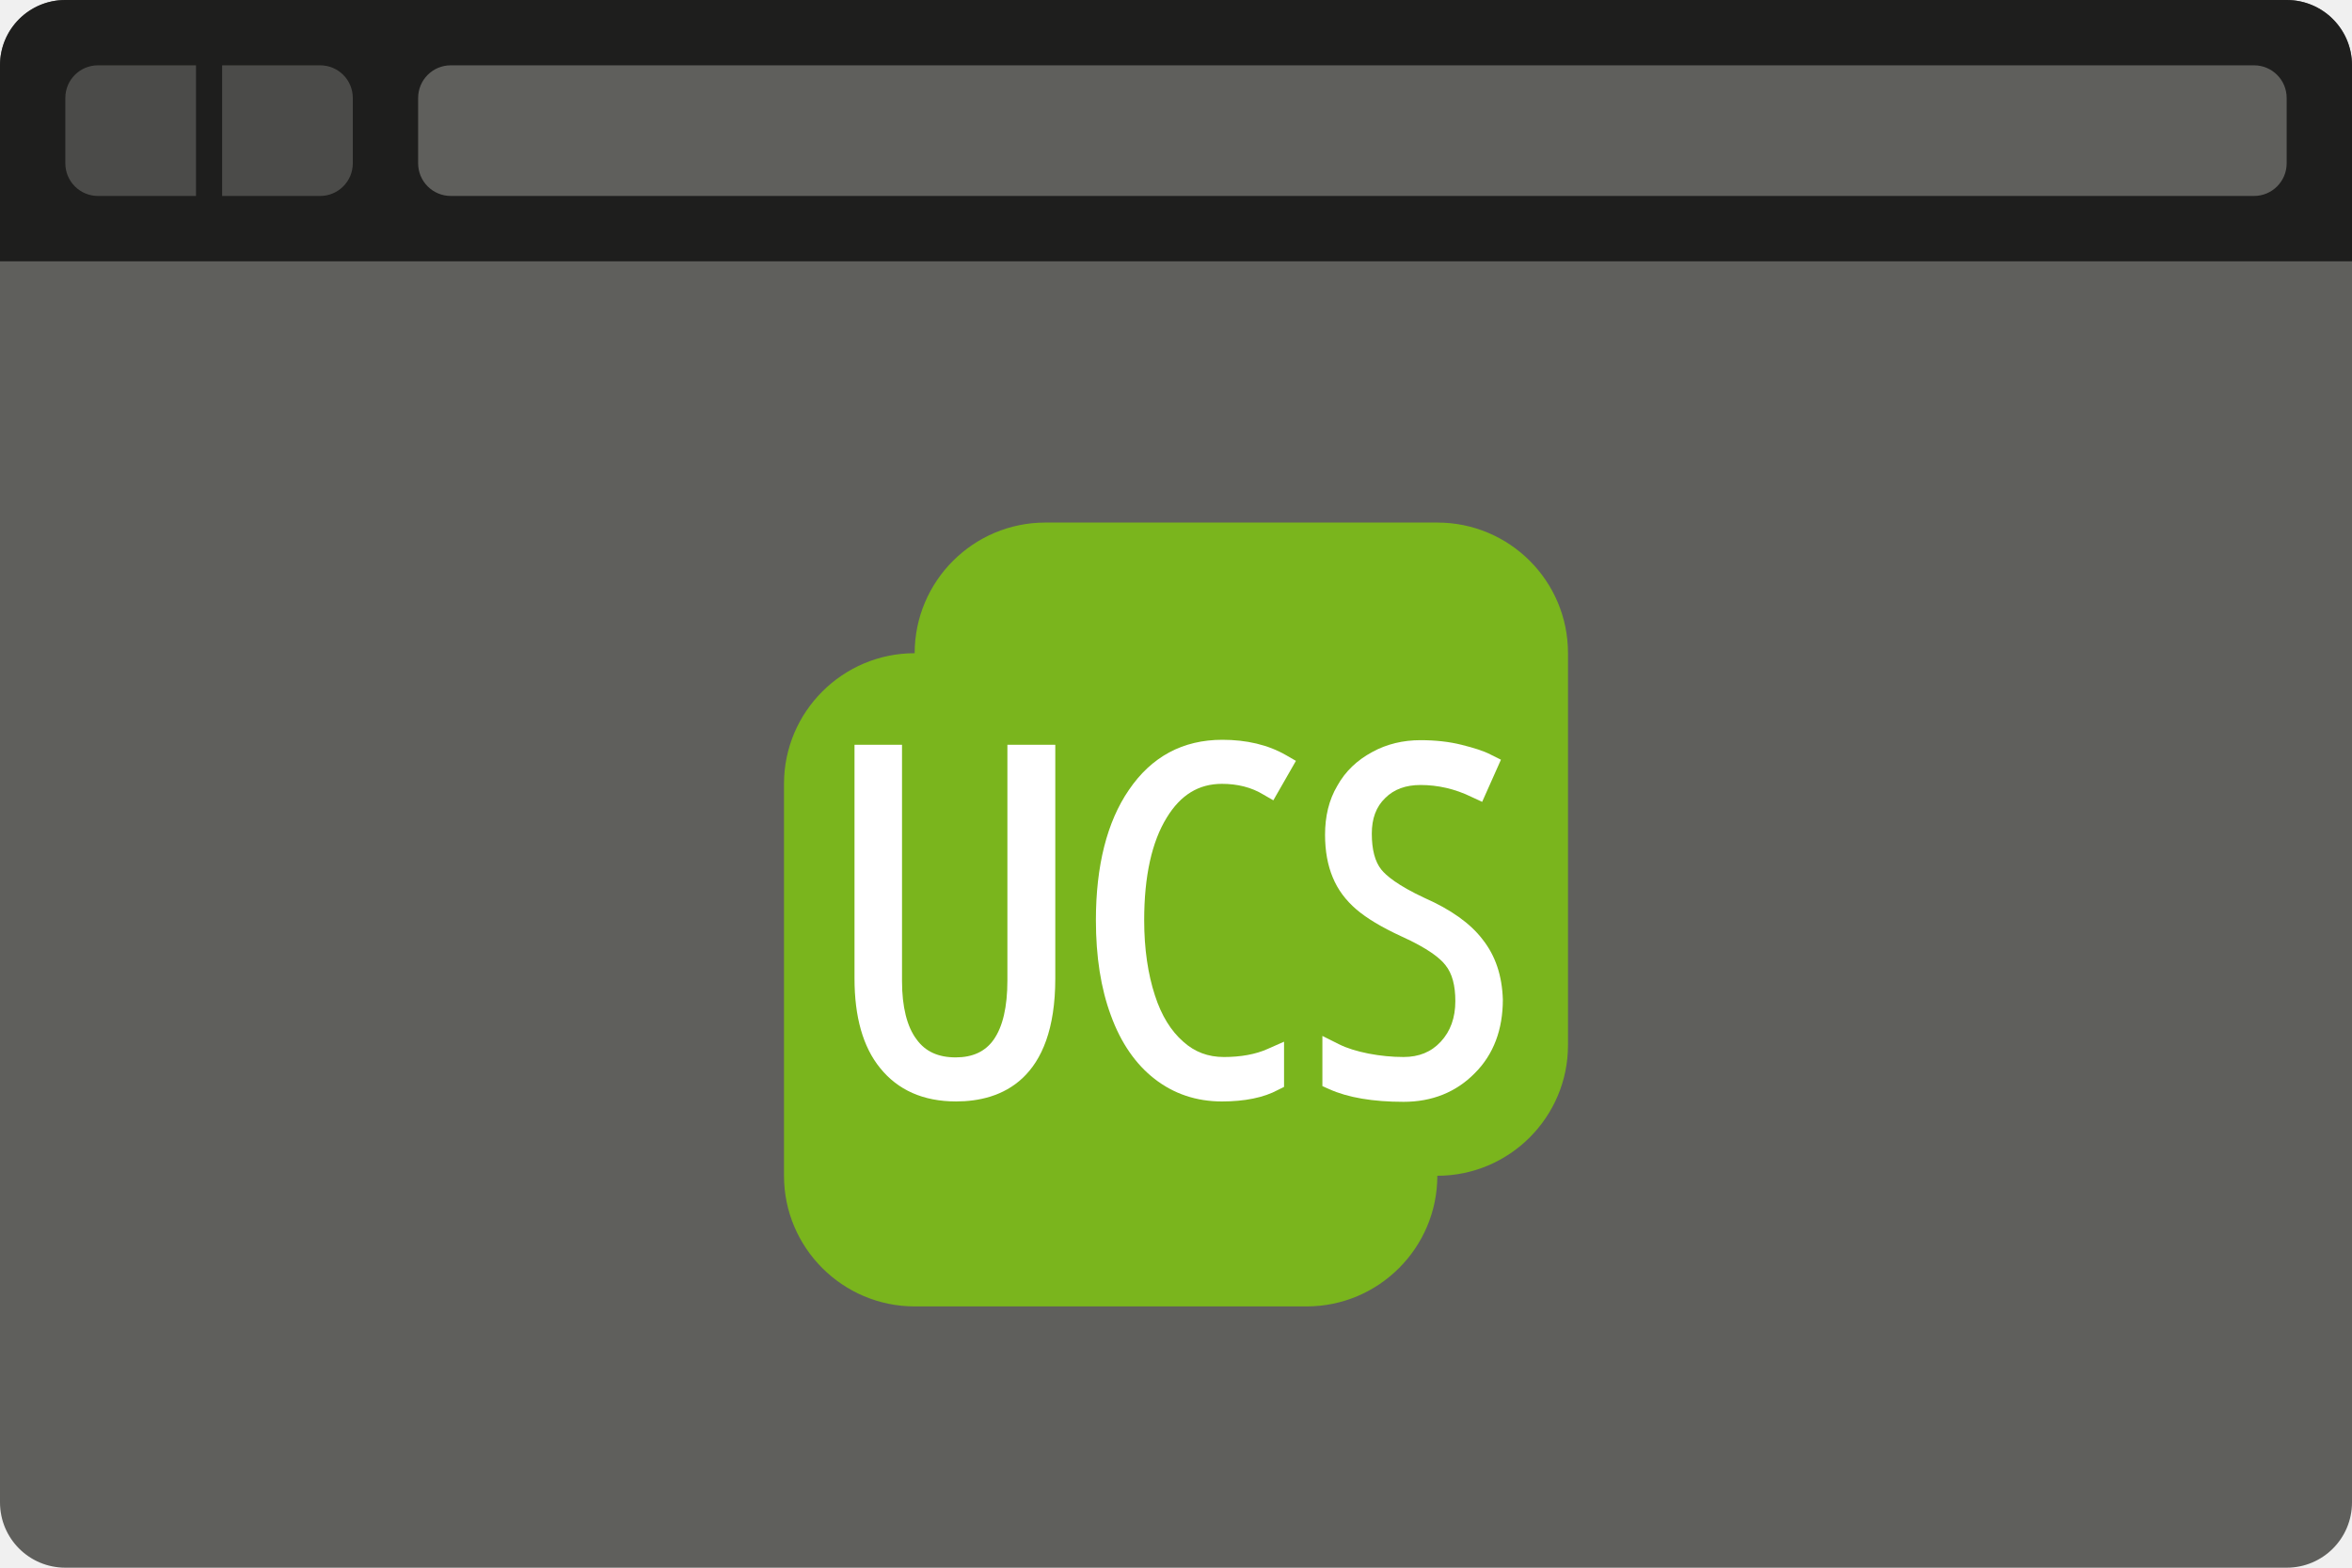
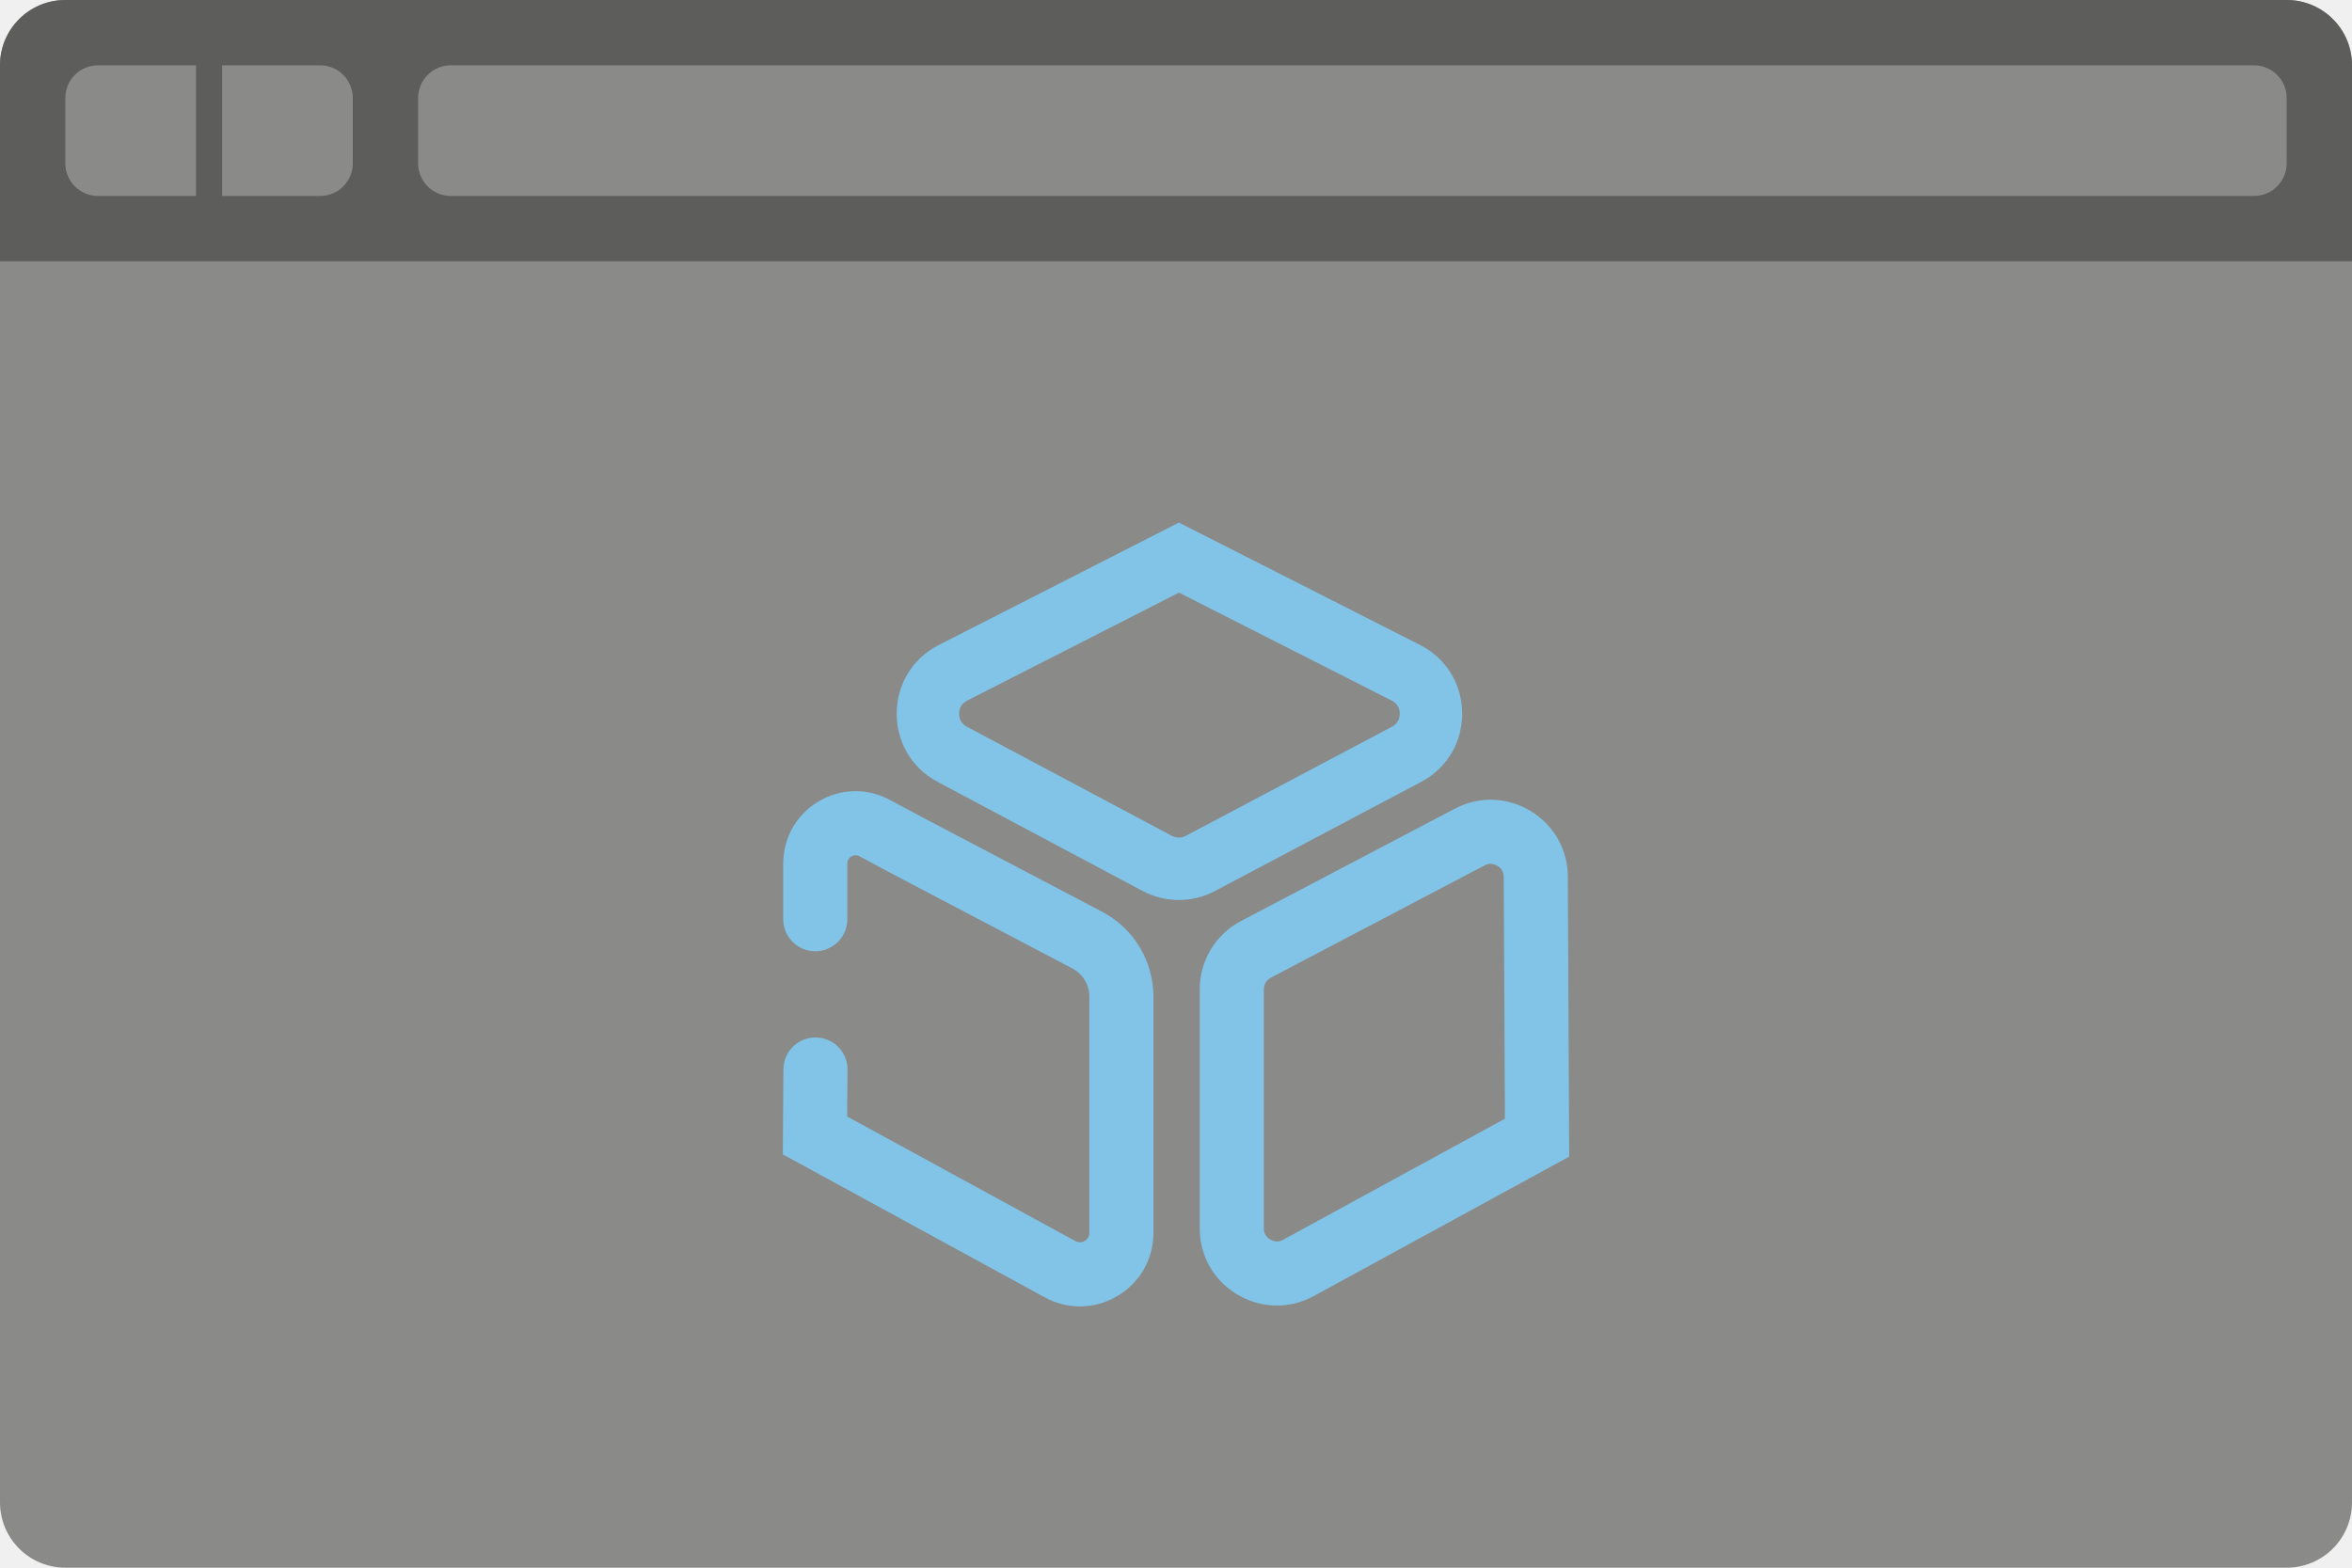
- <svg xmlns="http://www.w3.org/2000/svg" width="180" height="120" viewBox="740 320 180 120">
-   <svg width="180" height="120" fill="#5f5f5c" x="740" y="320">
-     <svg width="180" height="120">
-       <path paint-order="stroke fill markers" fill-rule="evenodd" d="M5 0h170c2.765 0 5 2.235 5 5v110c0 2.765-2.235 5-5 5H5c-2.765 0-5-2.235-5-5V5c0-2.765 2.235-5 5-5z" />
-     </svg>
-   </svg>
-   <svg width="180" height="20" fill="#1e1e1d" x="740" y="320">
-     <svg width="180" height="20">
-       <path paint-order="stroke fill markers" fill-rule="evenodd" d="M5 0h170c2.765 0 5 2.235 5 5v15H0V5c0-2.765 2.235-5 5-5z" />
-     </svg>
-   </svg>
-   <svg width="61" height="60" viewBox="799 360 61 60" x="799" y="360">
-     <svg width="61" height="60" viewBox="799 360 61 60" x="799" y="360">
-       <svg width="61" height="60" fill="#7ab51d" x="799" y="360">
-         <svg width="61" height="60">
-           <path paint-order="stroke fill markers" fill-rule="evenodd" d="M51 0H21c-5.513 0-10 4.487-10 10-5.513 0-10 4.487-10 10v30c0 5.513 4.487 10 10 10h30c5.513 0 10-4.487 10-10 5.513 0 10-4.487 10-10V10c0-5.543-4.487-10-10-10z" />
-         </svg>
-       </svg>
-     </svg>
-     <svg width="15" height="29" fill="#fff" x="841" y="376">
-       <svg width="15" height="29">
-         <path paint-order="stroke fill markers" fill-rule="evenodd" d="M12.46 15.906c-.938-1.231-2.434-2.287-4.428-3.167-2.082-.968-2.962-1.73-3.314-2.17-.498-.616-.733-1.554-.733-2.757 0-1.143.323-2.052 1.027-2.727.674-.674 1.583-.997 2.697-.997 1.32 0 2.64.293 3.9.91l.822.38 1.437-3.226-.763-.38c-.557-.294-1.32-.529-2.258-.763C9.91.774 8.853.657 7.71.657c-1.32 0-2.58.293-3.695.909-1.143.616-2.052 1.466-2.668 2.58C.7 5.233.407 6.494.407 7.9c0 1.261.206 2.346.587 3.255.381.939.997 1.76 1.818 2.464.792.674 1.906 1.349 3.431 2.053 2.082.938 2.991 1.7 3.373 2.199.528.645.762 1.584.762 2.757 0 1.29-.381 2.316-1.114 3.108-.733.792-1.672 1.173-2.845 1.173-.88 0-1.789-.088-2.698-.264-.88-.176-1.642-.41-2.228-.704l-1.29-.645v3.842l.527.234c1.437.646 3.343.968 5.69.968 2.17 0 4.017-.733 5.454-2.2 1.437-1.436 2.14-3.342 2.14-5.63-.058-1.818-.557-3.343-1.554-4.604z" />
-       </svg>
-     </svg>
-     <svg width="17" height="29" fill="#fff" x="823" y="376">
-       <svg width="17" height="29">
-         <path paint-order="stroke fill markers" fill-rule="evenodd" d="M10.519 4c1.173 0 2.258.264 3.167.821l.763.44 1.73-3.02-.763-.44c-1.378-.792-3.02-1.173-4.868-1.173-3.02 0-5.425 1.29-7.155 3.841C1.72 6.903.87 10.276.87 14.44c0 2.787.381 5.22 1.143 7.274.763 2.111 1.907 3.753 3.344 4.868 1.466 1.143 3.196 1.73 5.16 1.73 1.731 0 3.197-.293 4.282-.88l.47-.235v-3.46l-1.261.557c-.91.41-2.053.616-3.343.616-1.203 0-2.23-.381-3.109-1.173-.938-.821-1.671-1.994-2.17-3.548-.528-1.613-.821-3.549-.821-5.748 0-3.373.586-6.012 1.73-7.86C7.352 4.85 8.73 4 10.52 4z" />
-       </svg>
-     </svg>
-     <svg width="16" height="28" fill="#fff" x="805" y="377">
-       <svg width="16" height="28">
-         <path paint-order="stroke fill markers" fill-rule="evenodd" d="M12.097 18.044c0 2.023-.352 3.548-1.056 4.545-.645.91-1.613 1.35-2.903 1.35-1.32 0-2.317-.44-2.992-1.379-.733-.968-1.114-2.493-1.114-4.457V.009H.396v17.888c0 2.933.645 5.25 1.965 6.862 1.349 1.672 3.284 2.552 5.806 2.552 3.46 0 7.595-1.642 7.595-9.414V.01h-3.665v18.035z" />
-       </svg>
-     </svg>
-   </svg>
-   <svg width="143" height="10" fill="#5f5f5c" x="772" y="325">
-     <svg width="143" height="10">
-       <path paint-order="stroke fill markers" fill-rule="evenodd" d="M2.5 0h138c1.382 0 2.5 1.117 2.5 2.5v5c0 1.382-1.118 2.5-2.5 2.5H2.5A2.498 2.498 0 0 1 0 7.5v-5C0 1.117 1.117 0 2.5 0z" />
-     </svg>
-   </svg>
-   <svg width="10" height="10" fill="#5f5f5c" opacity=".698" x="745" y="325">
-     <svg width="10" height="10">
-       <path paint-order="stroke fill markers" fill-rule="evenodd" d="M2.5 0H10v10H2.5A2.498 2.498 0 0 1 0 7.5v-5C0 1.117 1.117 0 2.5 0z" />
-     </svg>
-   </svg>
-   <svg width="10" height="10" fill="#5f5f5c" opacity=".698" x="757" y="325">
-     <svg width="10" height="10">
-       <path paint-order="stroke fill markers" fill-rule="evenodd" d="M0 0h7.5C8.882 0 10 1.117 10 2.5v5C10 8.882 8.882 10 7.5 10H0V0z" />
-     </svg>
-   </svg>
+ <svg xmlns="http://www.w3.org/2000/svg" version="1.1" viewBox="0 0 180 120">
+   <defs>
+     <style>
+       .st0 {
+         fill: #52b2e5;
+       }
+ 
+       .st1 {
+         fill: #1e1e1d;
+       }
+ 
+       .st1, .st2 {
+         fill-rule: evenodd;
+       }
+ 
+       .st2 {
+         fill: #5f5f5c;
+       }
+ 
+       .st3 {
+         opacity: .698;
+       }
+     </style>
+   </defs>
+   <g id="Ebene_1" class="st3">
+     <path class="st2" d="M5,0h170c2.765,0,5,2.235,5,5v110c0,2.765-2.235,5-5,5H5c-2.765,0-5-2.235-5-5V5C0,2.235,2.235,0,5,0Z" />
+     <path class="st1" d="M5,0h170c2.765,0,5,2.235,5,5v15H0V5C0,2.235,2.235,0,5,0Z" />
+     <path class="st2" d="M34.5,5h138c1.382,0,2.5,1.117,2.5,2.5v5c0,1.382-1.118,2.5-2.5,2.5H34.5c-1.38.001-2.499-1.116-2.5-2.496,0-.001,0-.003,0-.004v-5c0-1.383,1.117-2.5,2.5-2.5Z" />
+     <path class="st2" d="M7.5,5h7.5v10h-7.5c-1.38.001-2.499-1.116-2.5-2.496,0-.001,0-.003,0-.004v-5c0-1.383,1.117-2.5,2.5-2.5Z" />
+     <path class="st2" d="M17,5h7.5c1.382,0,2.5,1.117,2.5,2.5v5c0,1.382-1.118,2.5-2.5,2.5h-7.5V5Z" />
+     <path id="BILDMARKE" class="st0" d="M108.76,59.851c4.23-2.24,4.178-8.317-.09-10.484l-18.448-9.367-18.376,9.374c-4.253,2.17-4.306,8.228-.092,10.472l15.689,8.352c.867.462,1.821.693,2.775.693.949,0,1.899-.229,2.763-.686l15.778-8.354ZM90.219,64.114c-.184,0-.367-.046-.53-.132l-15.689-8.352c-.499-.266-.6-.693-.598-1.005.003-.312.112-.738.615-.995l16.21-8.269,16.28,8.266c.505.257.614.683.617.996.003.313-.099.741-.6,1.006l-15.778,8.354c-.162.086-.344.131-.527.131ZM119.986,67.103c-.016-3.418-2.825-5.885-5.909-5.885-.911,0-1.848.216-2.742.686l-16.36,8.596c-1.942,1.021-3.158,3.034-3.158,5.228v18.293c0,3.437,2.821,5.913,5.912,5.913.939,0,1.905-.229,2.822-.731l19.54-10.666-.104-21.433ZM98.201,94.899c-.161.088-.316.131-.473.131-.317,0-1.008-.254-1.008-1.01v-18.293c0-.373.205-.713.536-.888l16.36-8.596c.157-.083.308-.123.461-.123.404,0,1.003.319,1.006,1.006l.09,18.508-16.973,9.264ZM88.272,76.29v18.079c0,2.005-1.029,3.813-2.754,4.836-.892.529-1.879.795-2.868.795-.923 0-1.847-.231-2.696-.695l-20.045-10.943.047-6.515c.01-1.348,1.105-2.434,2.451-2.434.006,0,.012,0,.018 0,1.354.01,2.444,1.115,2.434,2.469l-.026,3.582,17.471,9.538c.313.171.581.065.712-.013.132-.078.353-.263.353-.619v-18.079c0-.911-.501-1.741-1.308-2.165l-13.585-7.138-2.718-1.454c-.257-.127-.472-.056-.609.028-.139.084-.304.247-.304.541v4.261c0,1.354-1.098,2.452-2.452,2.452s-2.452-1.098-2.452-2.452v-4.261c0-1.947.993-3.715,2.655-4.728,1.663-1.013,3.688-1.085,5.419-.192l.033.017,2.732,1.462,13.56,7.125c2.425,1.274,3.931,3.767,3.931,6.506Z" />
+   </g>
</svg>
